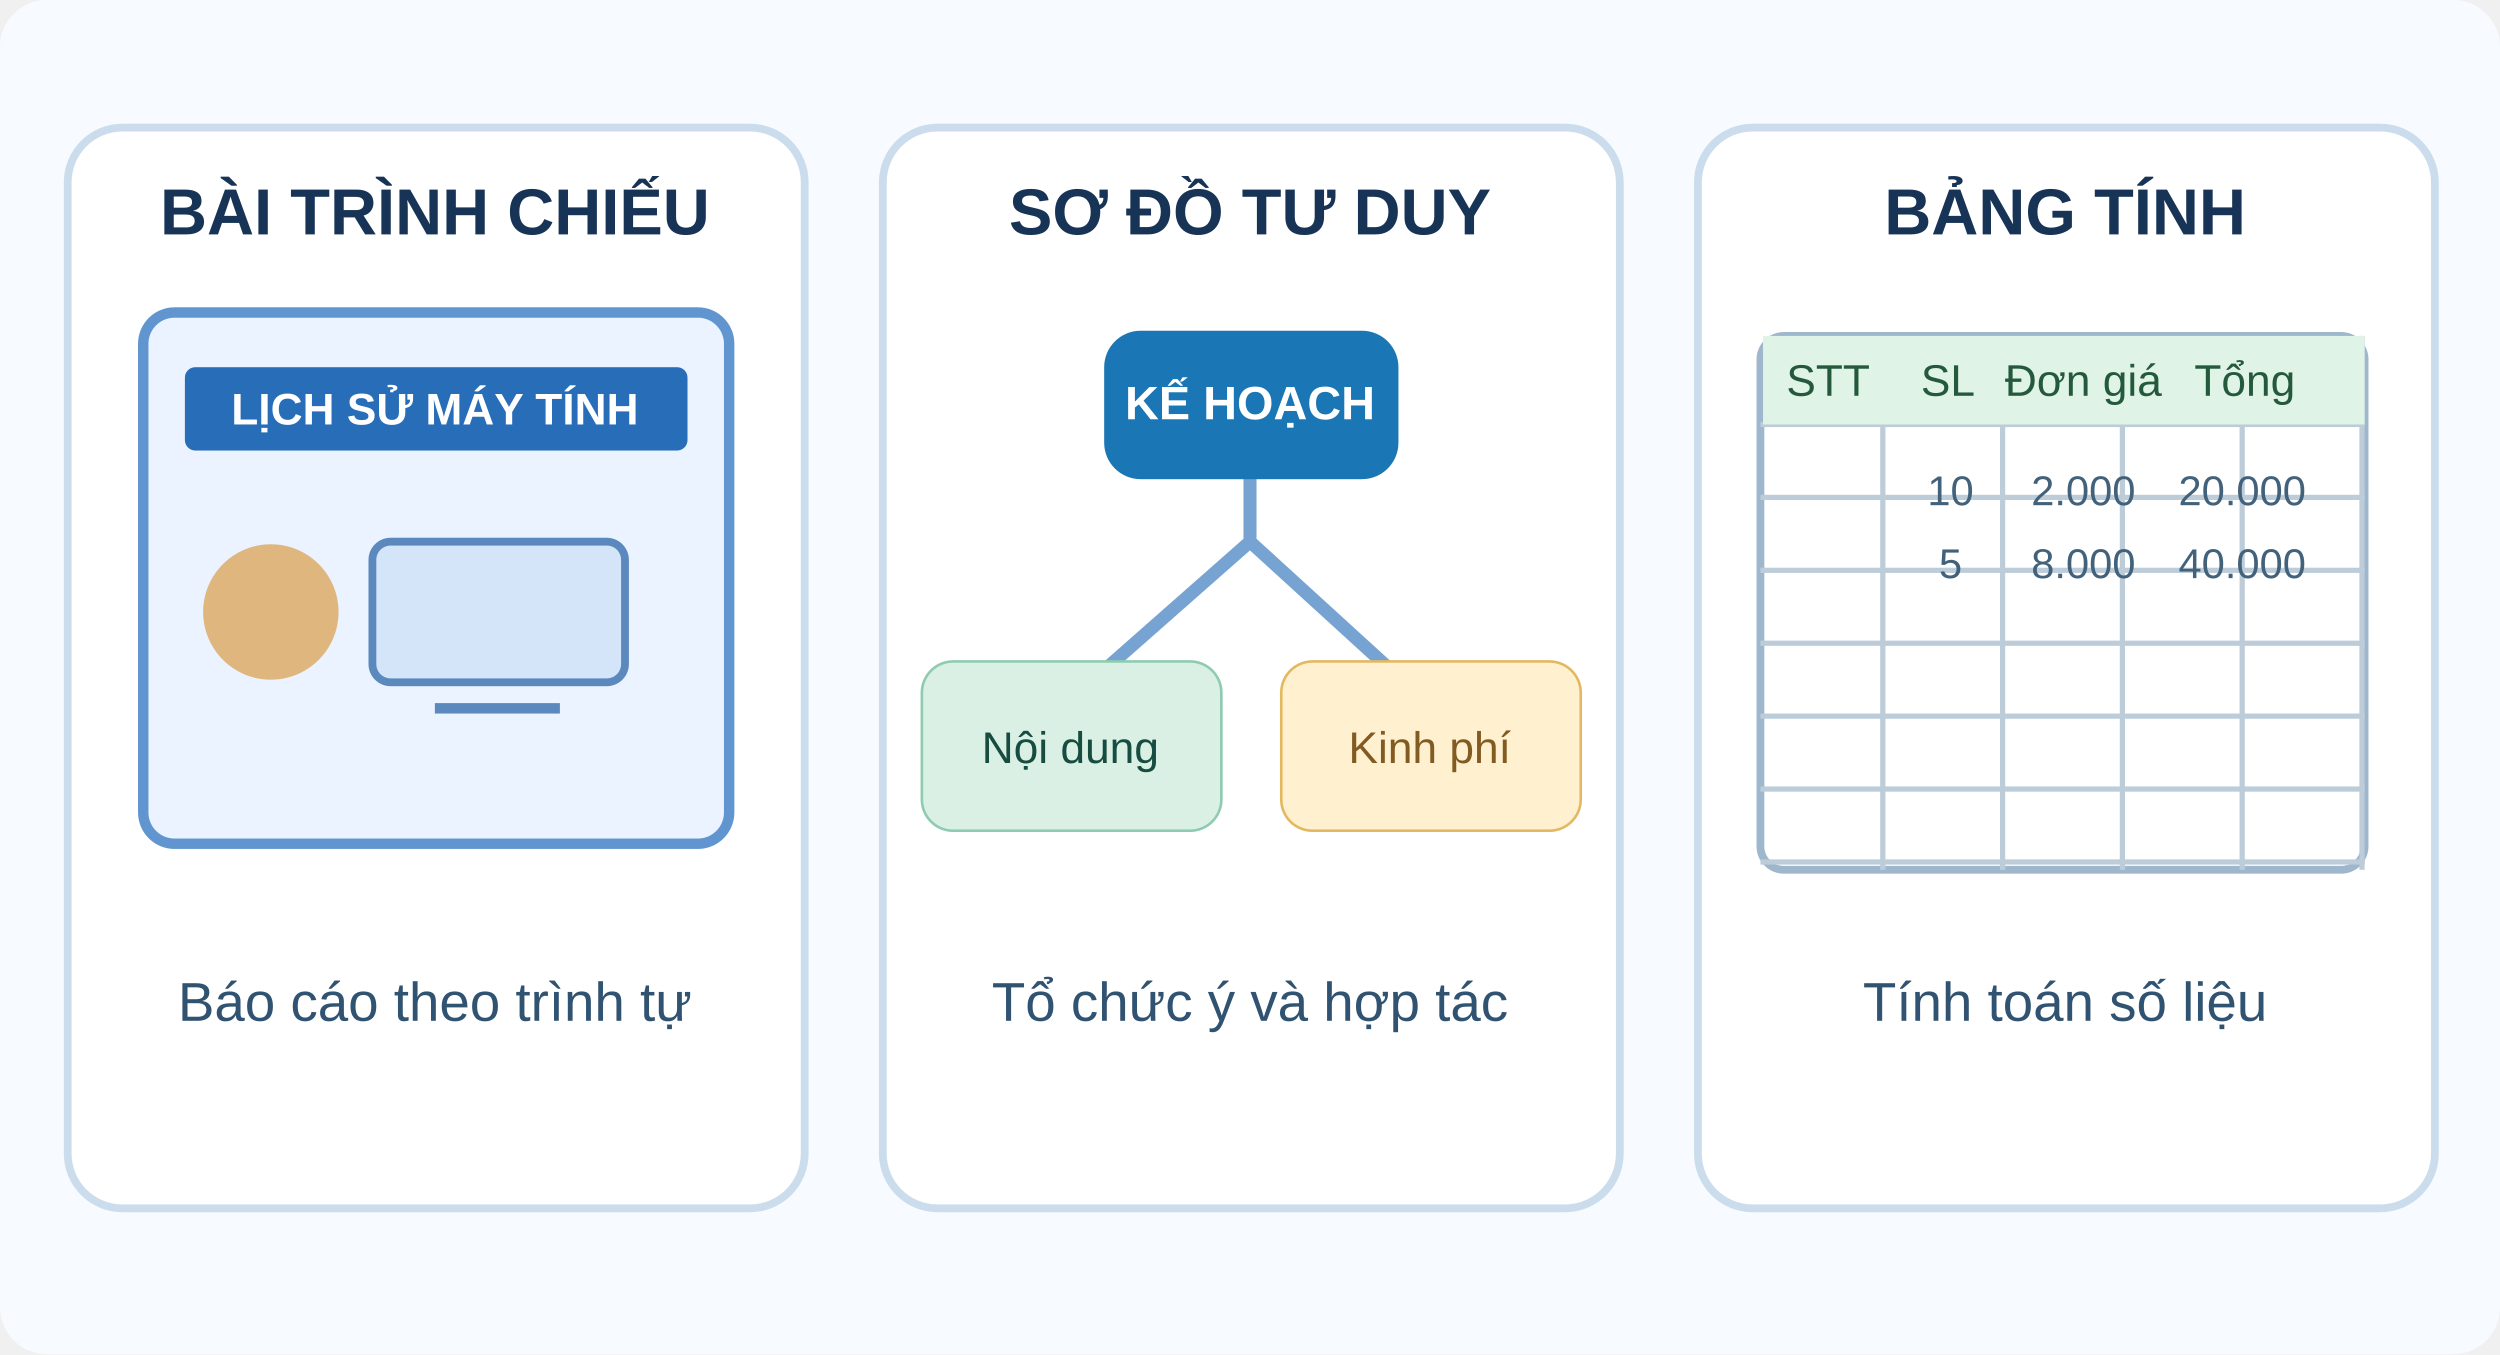
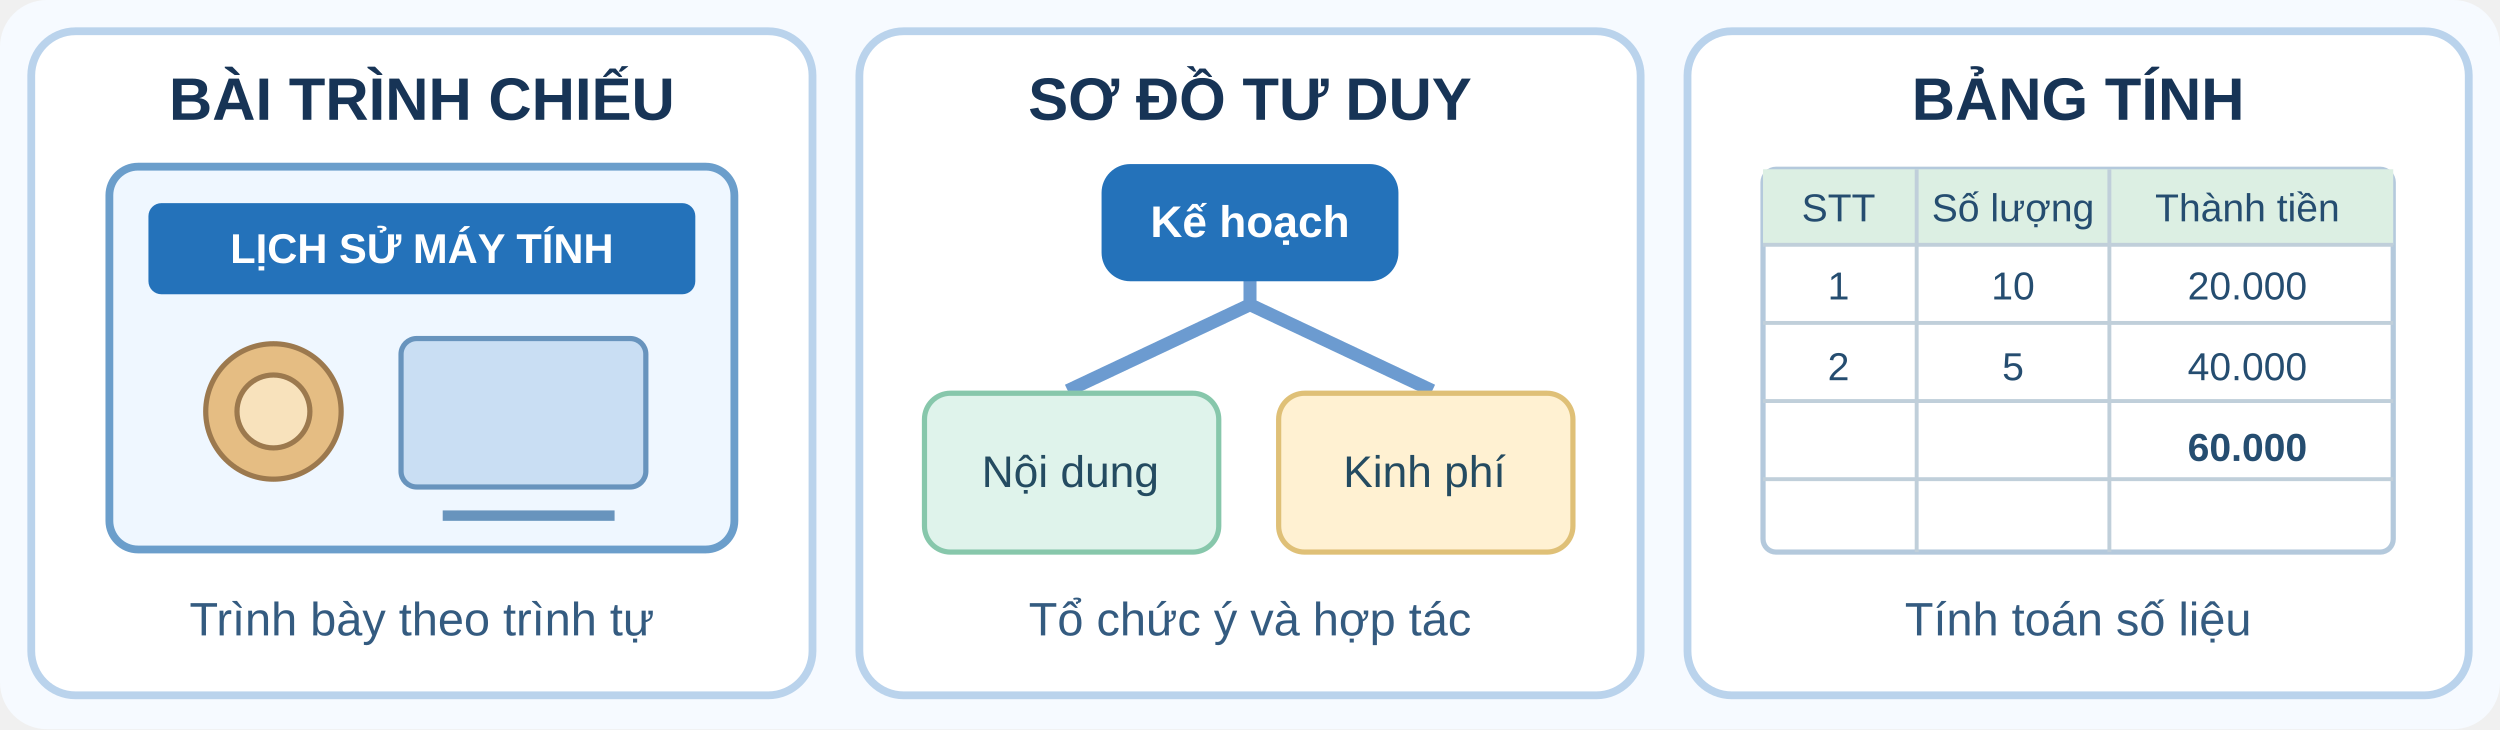
- <svg xmlns="http://www.w3.org/2000/svg" viewBox="0 0 960 520" role="img" aria-label="Minh họa trực quan ba công cụ trình bày, tổ chức ý và tính toán">
-   <rect width="960" height="520" rx="18" fill="#f7fbff" />
-   <g font-family="Arial">
-     <rect x="26" y="49" width="283" height="415" rx="21" fill="white" stroke="#cbddec" stroke-width="3" />
-     <rect x="339" y="49" width="283" height="415" rx="21" fill="white" stroke="#cbddec" stroke-width="3" />
-     <rect x="652" y="49" width="283" height="415" rx="21" fill="white" stroke="#cbddec" stroke-width="3" />
-     <text x="167" y="90" text-anchor="middle" font-size="25" font-weight="bold" fill="#173456">BÀI TRÌNH CHIẾU</text>
-     <text x="480" y="90" text-anchor="middle" font-size="25" font-weight="bold" fill="#173456">SƠ ĐỒ TƯ DUY</text>
-     <text x="793" y="90" text-anchor="middle" font-size="25" font-weight="bold" fill="#173456">BẢNG TÍNH</text>
-     <rect x="55" y="120" width="225" height="204" rx="12" fill="#eaf3ff" stroke="#6095d0" stroke-width="4" />
-     <rect x="71" y="141" width="193" height="32" rx="4" fill="#286db7" />
-     <text x="167" y="163" text-anchor="middle" font-size="17" font-weight="bold" fill="white">LỊCH SỬ MÁY TÍNH</text>
-     <circle cx="104" cy="235" r="26" fill="#dfb67d" />
-     <rect x="143" y="208" width="97" height="54" rx="7" fill="#d4e5fa" stroke="#5b88bd" stroke-width="3" />
-     <path d="M167 272 h48" stroke="#5b88bd" stroke-width="4" />
-     <path d="M480 208 L421 260 M480 208 L537 260 M480 208 L480 145" stroke="#77a3d2" stroke-width="5" />
-     <rect x="424" y="127" width="113" height="57" rx="14" fill="#1a76b4" />
-     <text x="480" y="161" fill="white" text-anchor="middle" font-size="18" font-weight="bold">KẾ HOẠCH</text>
-     <rect x="354" y="254" width="115" height="65" rx="12" fill="#dbf0e5" stroke="#8ecbb0" />
-     <rect x="492" y="254" width="115" height="65" rx="12" fill="#fff0cf" stroke="#e3b861" />
-     <text x="411" y="293" text-anchor="middle" font-size="17" fill="#174c40">Nội dung</text>
-     <text x="549" y="293" text-anchor="middle" font-size="17" fill="#815b22">Kinh phí</text>
-     <rect x="676" y="129" width="232" height="205" rx="9" fill="#fff" stroke="#9eb7cd" stroke-width="3" />
-     <g stroke="#bcccd9" stroke-width="2">
-       <path d="M676 163 H908" />
-       <path d="M676 191 H908" />
-       <path d="M676 219 H908" />
-       <path d="M676 247 H908" />
-       <path d="M676 275 H908" />
-       <path d="M676 303 H908" />
-       <path d="M676 331 H908" />
-       <path d="M723 129 V334" />
-       <path d="M769 129 V334" />
-       <path d="M815 129 V334" />
-       <path d="M861 129 V334" />
-       <path d="M907 129 V334" />
+ <svg xmlns="http://www.w3.org/2000/svg" viewBox="0 0 960 280" role="img" aria-label="Ba công cụ: bài trình chiếu theo trình tự, sơ đồ tư duy tổ chức ý, bảng tính xử lí số liệu">
+   <rect width="960" height="280" rx="18" fill="#f6faff" />
+   <g font-family="Arial,Helvetica,sans-serif">
+     <rect x="12" y="12" width="300" height="255" rx="17" fill="#fff" stroke="#bad3ec" stroke-width="3" />
+     <rect x="330" y="12" width="300" height="255" rx="17" fill="#fff" stroke="#bad3ec" stroke-width="3" />
+     <rect x="648" y="12" width="300" height="255" rx="17" fill="#fff" stroke="#bad3ec" stroke-width="3" />
+     <text x="162" y="46" font-size="23" font-weight="bold" text-anchor="middle" fill="#173456">BÀI TRÌNH CHIẾU</text>
+     <text x="480" y="46" font-size="23" font-weight="bold" text-anchor="middle" fill="#173456">SƠ ĐỒ TƯ DUY</text>
+     <text x="798" y="46" font-size="23" font-weight="bold" text-anchor="middle" fill="#173456">BẢNG TÍNH</text>
+     <rect x="42" y="64" width="240" height="147" rx="11" fill="#eff7ff" stroke="#6b9ecb" stroke-width="3" />
+     <rect x="57" y="78" width="210" height="35" rx="5" fill="#2472ba" />
+     <text x="162" y="101" font-size="16" fill="#fff" text-anchor="middle" font-weight="bold">LỊCH SỬ MÁY TÍNH</text>
+     <g fill="#e5bd83" stroke="#9c794e" stroke-width="2">
+       <circle cx="105" cy="158" r="26" />
+       <circle cx="105" cy="158" r="14" fill="#f8e2bc" />
    </g>
-     <rect x="677" y="129" width="231" height="34" fill="#dff3e6" />
-     <g fill="#25593c" font-size="17" text-anchor="middle">
-       <text x="702" y="152">STT</text>
-       <text x="748" y="152">SL</text>
-       <text x="800" y="152">Đơn giá</text>
-       <text x="862" y="152">Tổng</text>
+     <rect x="154" y="130" width="94" height="57" rx="6" fill="#c9def3" stroke="#6894bd" stroke-width="2" />
+     <path d="M170 198 h66" stroke="#6894bd" stroke-width="4" />
+     <text x="162" y="244" text-anchor="middle" font-size="18" fill="#345b80">Trình bày theo trình tự</text>
+     <path d="M480 102 V117 M480 117 L410 150 M480 117 L550 150" stroke="#6c9bd0" stroke-width="5" fill="none" />
+     <rect x="423" y="63" width="114" height="45" rx="11" fill="#2472ba" />
+     <text x="480" y="91" font-size="17" fill="#fff" font-weight="bold" text-anchor="middle">Kế hoạch</text>
+     <rect x="355" y="151" width="113" height="61" rx="10" fill="#dff3eb" stroke="#87c7ab" stroke-width="2" />
+     <rect x="491" y="151" width="113" height="61" rx="10" fill="#fff1d2" stroke="#dfc077" stroke-width="2" />
+     <g font-size="17" fill="#244b61" text-anchor="middle">
+       <text x="411" y="187">Nội dung</text>
+       <text x="547" y="187">Kinh phí</text>
    </g>
-     <g fill="#42617a" font-size="16" text-anchor="middle">
-       <text x="749" y="194">10</text>
-       <text x="800" y="194">2.000</text>
-       <text x="861" y="194">20.000</text>
-       <text x="749" y="222">5</text>
-       <text x="800" y="222">8.000</text>
-       <text x="861" y="222">40.000</text>
+     <text x="480" y="244" text-anchor="middle" font-size="18" fill="#345b80">Tổ chức ý và hợp tác</text>
+     <rect x="677" y="65" width="242" height="147" rx="5" fill="#fff" stroke="#b4c9dc" stroke-width="2" />
+     <rect x="677" y="65" width="242" height="29" fill="#dcefe3" />
+     <g stroke="#c0cfda" stroke-width="1.5">
+       <path d="M677 94 H919 M677 124 H919 M677 154 H919 M677 184 H919 M736 65 V212 M810 65 V212" />
    </g>
-     <g text-anchor="middle" font-size="21" fill="#315372">
-       <text x="167" y="392">Báo cáo theo trình tự</text>
-       <text x="480" y="392">Tổ chức ý và hợp tác</text>
-       <text x="793" y="392">Tính toán số liệu</text>
+     <g font-size="15" text-anchor="middle" fill="#254d70">
+       <text x="706" y="85">STT</text>
+       <text x="773" y="85">Số lượng</text>
+       <text x="863" y="85">Thành tiền</text>
+       <text x="706" y="115">1</text>
+       <text x="773" y="115">10</text>
+       <text x="863" y="115">20.000</text>
+       <text x="706" y="146">2</text>
+       <text x="773" y="146">5</text>
+       <text x="863" y="146">40.000</text>
+       <text x="863" y="177" font-weight="bold">60.000</text>
    </g>
+     <text x="798" y="244" text-anchor="middle" font-size="18" fill="#345b80">Tính toán số liệu</text>
  </g>
</svg>
